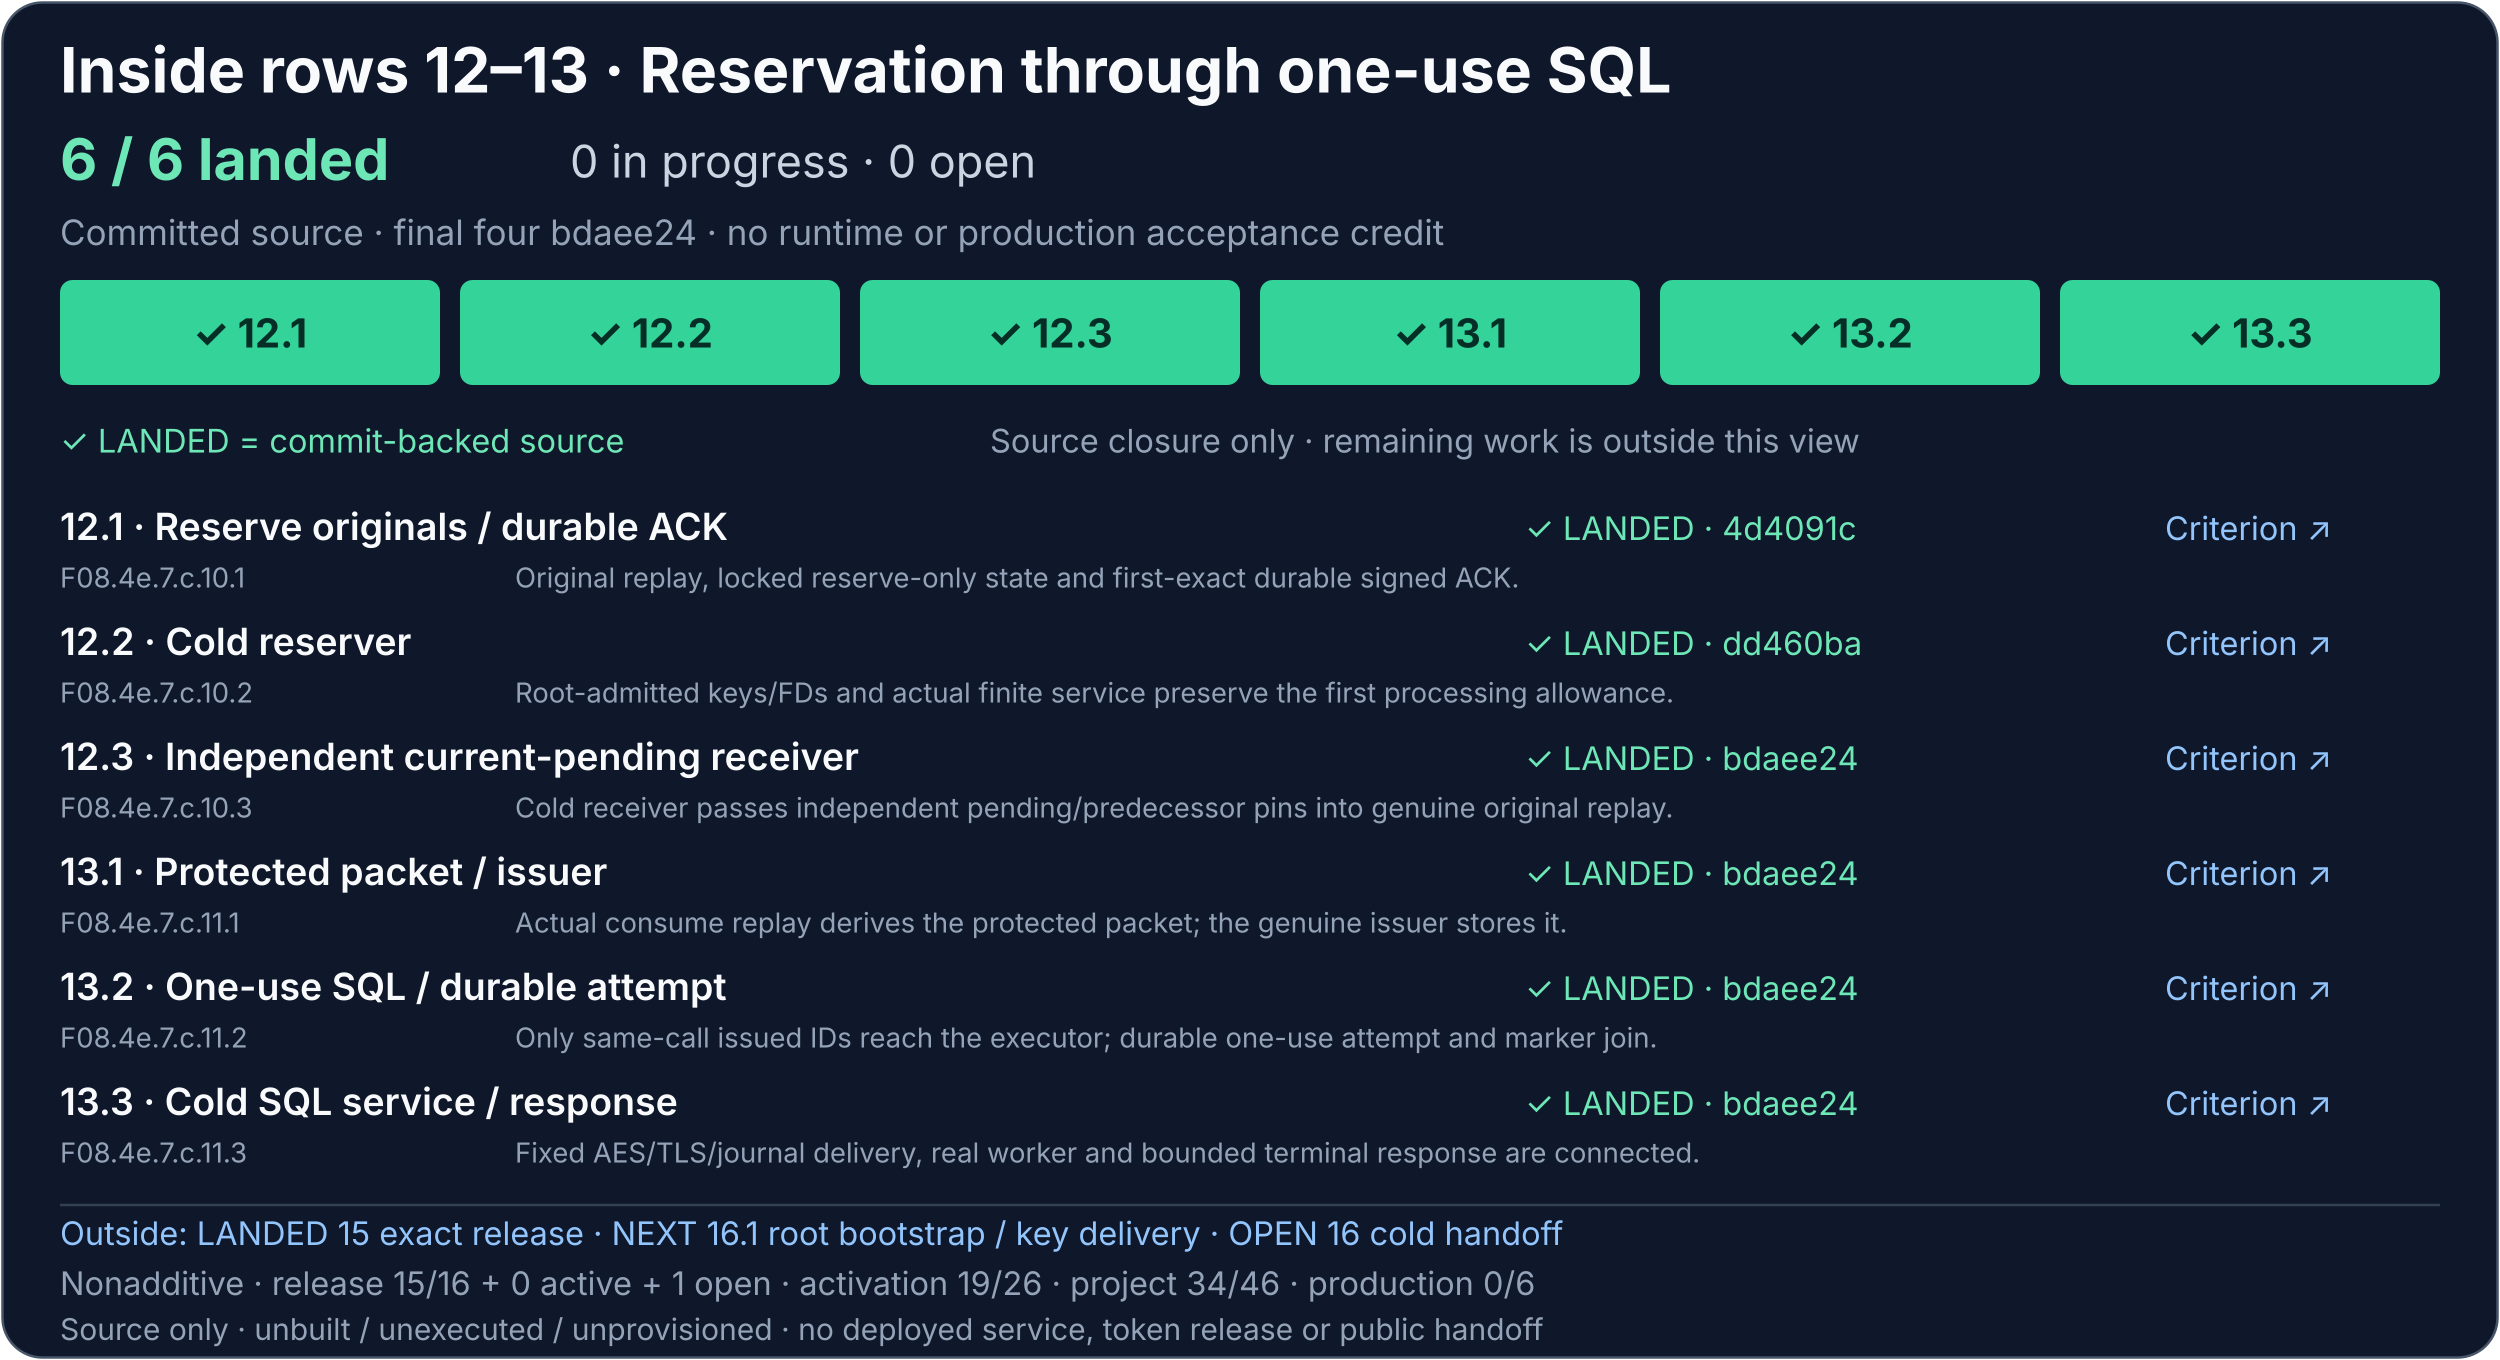
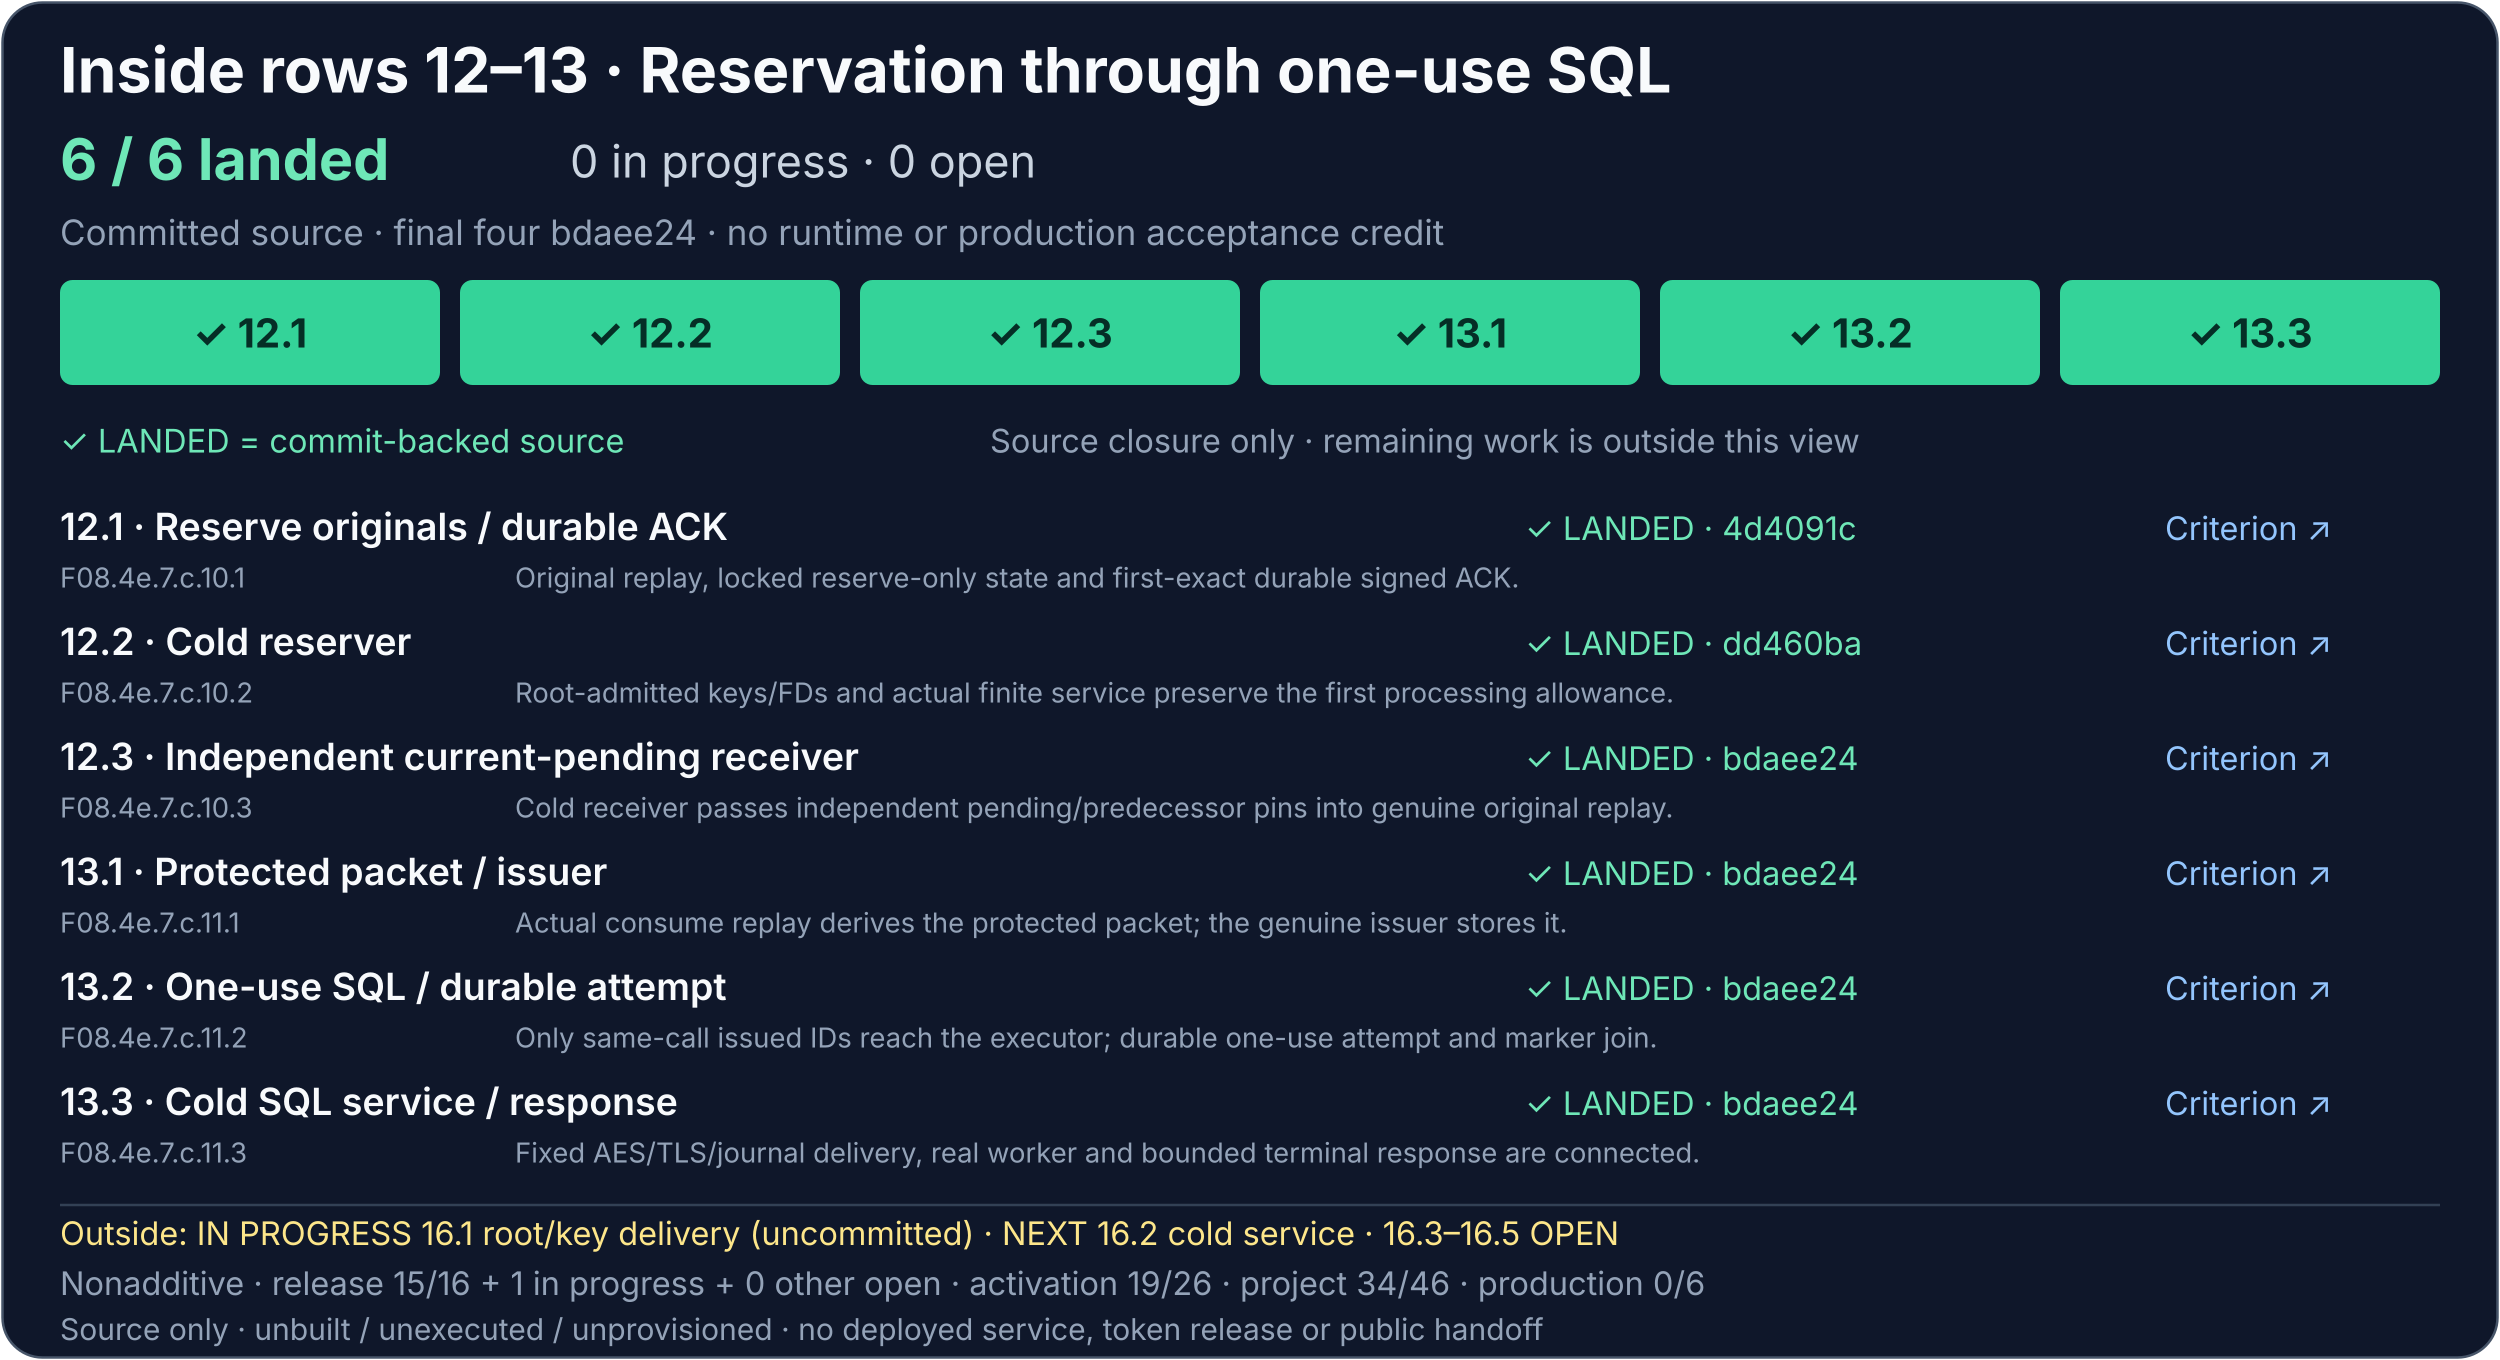
<svg xmlns="http://www.w3.org/2000/svg" width="1000" height="544" viewBox="0 0 1000 544" role="img" aria-labelledby="consume-sql-title consume-sql-description">
  <rect x="1" y="1" width="998" height="542" rx="16" fill="#0f172a" stroke="#475569" />
  <g font-family="system-ui, -apple-system, Segoe UI, sans-serif">
    <text x="24" y="37" fill="#f8fafc" font-size="25" font-weight="700">Inside rows 12–13 · Reservation through one-use SQL</text>
    <text x="24" y="72" fill="#6ee7b7" font-size="23" font-weight="700">6 / 6 landed</text>
    <text x="228" y="71" fill="#cbd5e1" font-size="18">0 in progress · 0 open</text>
    <text x="24" y="98" fill="#94a3b8" font-size="14">Committed source · final four bdaee24 · no runtime or production acceptance credit</text>
    <g font-size="16" font-weight="700" text-anchor="middle">
      <a href="../production-status.md#consume-reservation-and-sql-detail">
        <rect x="24" y="112" width="152" height="42" rx="5" fill="#34d399" />
        <text x="100" y="139" fill="#052e26">✓ 12.1</text>
      </a>
      <a href="../production-status.md#consume-reservation-and-sql-detail">
        <rect x="184" y="112" width="152" height="42" rx="5" fill="#34d399" />
        <text x="260" y="139" fill="#052e26">✓ 12.2</text>
      </a>
      <a href="../production-status.md#consume-reservation-and-sql-detail">
        <rect x="344" y="112" width="152" height="42" rx="5" fill="#34d399" />
        <text x="420" y="139" fill="#052e26">✓ 12.3</text>
      </a>
      <a href="../production-status.md#consume-reservation-and-sql-detail">
        <rect x="504" y="112" width="152" height="42" rx="5" fill="#34d399" />
        <text x="580" y="139" fill="#052e26">✓ 13.1</text>
      </a>
      <a href="../production-status.md#consume-reservation-and-sql-detail">
        <rect x="664" y="112" width="152" height="42" rx="5" fill="#34d399" />
        <text x="740" y="139" fill="#052e26">✓ 13.2</text>
      </a>
      <a href="../production-status.md#consume-reservation-and-sql-detail">
        <rect x="824" y="112" width="152" height="42" rx="5" fill="#34d399" />
        <text x="900" y="139" fill="#052e26">✓ 13.3</text>
      </a>
    </g>
    <text x="24" y="181" fill="#6ee7b7" font-size="13">✓ LANDED = commit-backed source</text>
    <text x="396" y="181" fill="#94a3b8" font-size="13">Source closure only · remaining work is outside this view</text>
    <g font-size="15" font-weight="600" fill="#f8fafc">
      <text x="24" y="216">12.1 · Reserve originals / durable ACK</text>
      <text x="24" y="262">12.2 · Cold reserver</text>
      <text x="24" y="308">12.3 · Independent current-pending receiver</text>
      <text x="24" y="354">13.1 · Protected packet / issuer</text>
      <text x="24" y="400">13.2 · One-use SQL / durable attempt</text>
      <text x="24" y="446">13.3 · Cold SQL service / response</text>
    </g>
    <g font-size="13">
      <a href="https://github.com/AndrewMohawk/serverware/commit/4d4091c72543477823ff4031bfac60e03d79b925">
        <text x="610" y="216" fill="#6ee7b7">✓ LANDED · 4d4091c</text>
      </a>
      <a href="https://github.com/AndrewMohawk/serverware/commit/dd460bae26946d2dd81af346abd7dee76d094ad5">
        <text x="610" y="262" fill="#6ee7b7">✓ LANDED · dd460ba</text>
      </a>
      <a href="https://github.com/AndrewMohawk/serverware/commit/bdaee247b937d5781c5ad0c75587eee861c9c3b0">
        <text x="610" y="308" fill="#6ee7b7">✓ LANDED · bdaee24</text>
      </a>
      <a href="https://github.com/AndrewMohawk/serverware/commit/bdaee247b937d5781c5ad0c75587eee861c9c3b0">
        <text x="610" y="354" fill="#6ee7b7">✓ LANDED · bdaee24</text>
      </a>
      <a href="https://github.com/AndrewMohawk/serverware/commit/bdaee247b937d5781c5ad0c75587eee861c9c3b0">
        <text x="610" y="400" fill="#6ee7b7">✓ LANDED · bdaee24</text>
      </a>
      <a href="https://github.com/AndrewMohawk/serverware/commit/bdaee247b937d5781c5ad0c75587eee861c9c3b0">
        <text x="610" y="446" fill="#6ee7b7">✓ LANDED · bdaee24</text>
      </a>
      <a href="../production-status.md#consume-reservation-and-sql-detail" fill="#93c5fd" text-decoration="underline">
        <text x="866" y="216">Criterion ↗</text>
        <text x="866" y="262">Criterion ↗</text>
        <text x="866" y="308">Criterion ↗</text>
        <text x="866" y="354">Criterion ↗</text>
        <text x="866" y="400">Criterion ↗</text>
        <text x="866" y="446">Criterion ↗</text>
      </a>
    </g>
    <g font-size="11" fill="#94a3b8">
      <text x="24" y="235">F08.4e.7.c.10.1</text>
      <text x="206" y="235">Original replay, locked reserve-only state and first-exact durable signed ACK.</text>
      <text x="24" y="281">F08.4e.7.c.10.2</text>
      <text x="206" y="281">Root-admitted keys/FDs and actual finite service preserve the first processing allowance.</text>
      <text x="24" y="327">F08.4e.7.c.10.3</text>
      <text x="206" y="327">Cold receiver passes independent pending/predecessor pins into genuine original replay.</text>
      <text x="24" y="373">F08.4e.7.c.11.1</text>
      <text x="206" y="373">Actual consume replay derives the protected packet; the genuine issuer stores it.</text>
      <text x="24" y="419">F08.4e.7.c.11.2</text>
      <text x="206" y="419">Only same-call issued IDs reach the executor; durable one-use attempt and marker join.</text>
      <text x="24" y="465">F08.4e.7.c.11.3</text>
      <text x="206" y="465">Fixed AES/TLS/journal delivery, real worker and bounded terminal response are connected.</text>
    </g>
    <path d="M24 482H976" stroke="#334155" />
    <a href="../production-status.md#exact-release-and-handoff-detail">
-       <text x="24" y="498" fill="#93c5fd" font-size="13">Outside: LANDED 15 exact release · NEXT 16.1 root bootstrap / key delivery · OPEN 16 cold handoff</text>
+       <text x="24" y="498" fill="#fde68a" font-size="13">Outside: IN PROGRESS 16.1 root/key delivery (uncommitted) · NEXT 16.2 cold service · 16.3–16.5 OPEN</text>
    </a>
-     <text x="24" y="518" fill="#94a3b8" font-size="13">Nonadditive · release 15/16 + 0 active + 1 open · activation 19/26 · project 34/46 · production 0/6</text>
+     <text x="24" y="518" fill="#94a3b8" font-size="13">Nonadditive · release 15/16 + 1 in progress + 0 other open · activation 19/26 · project 34/46 · production 0/6</text>
    <text x="24" y="536" fill="#94a3b8" font-size="12">Source only · unbuilt / unexecuted / unprovisioned · no deployed service, token release or public handoff</text>
  </g>
</svg>
